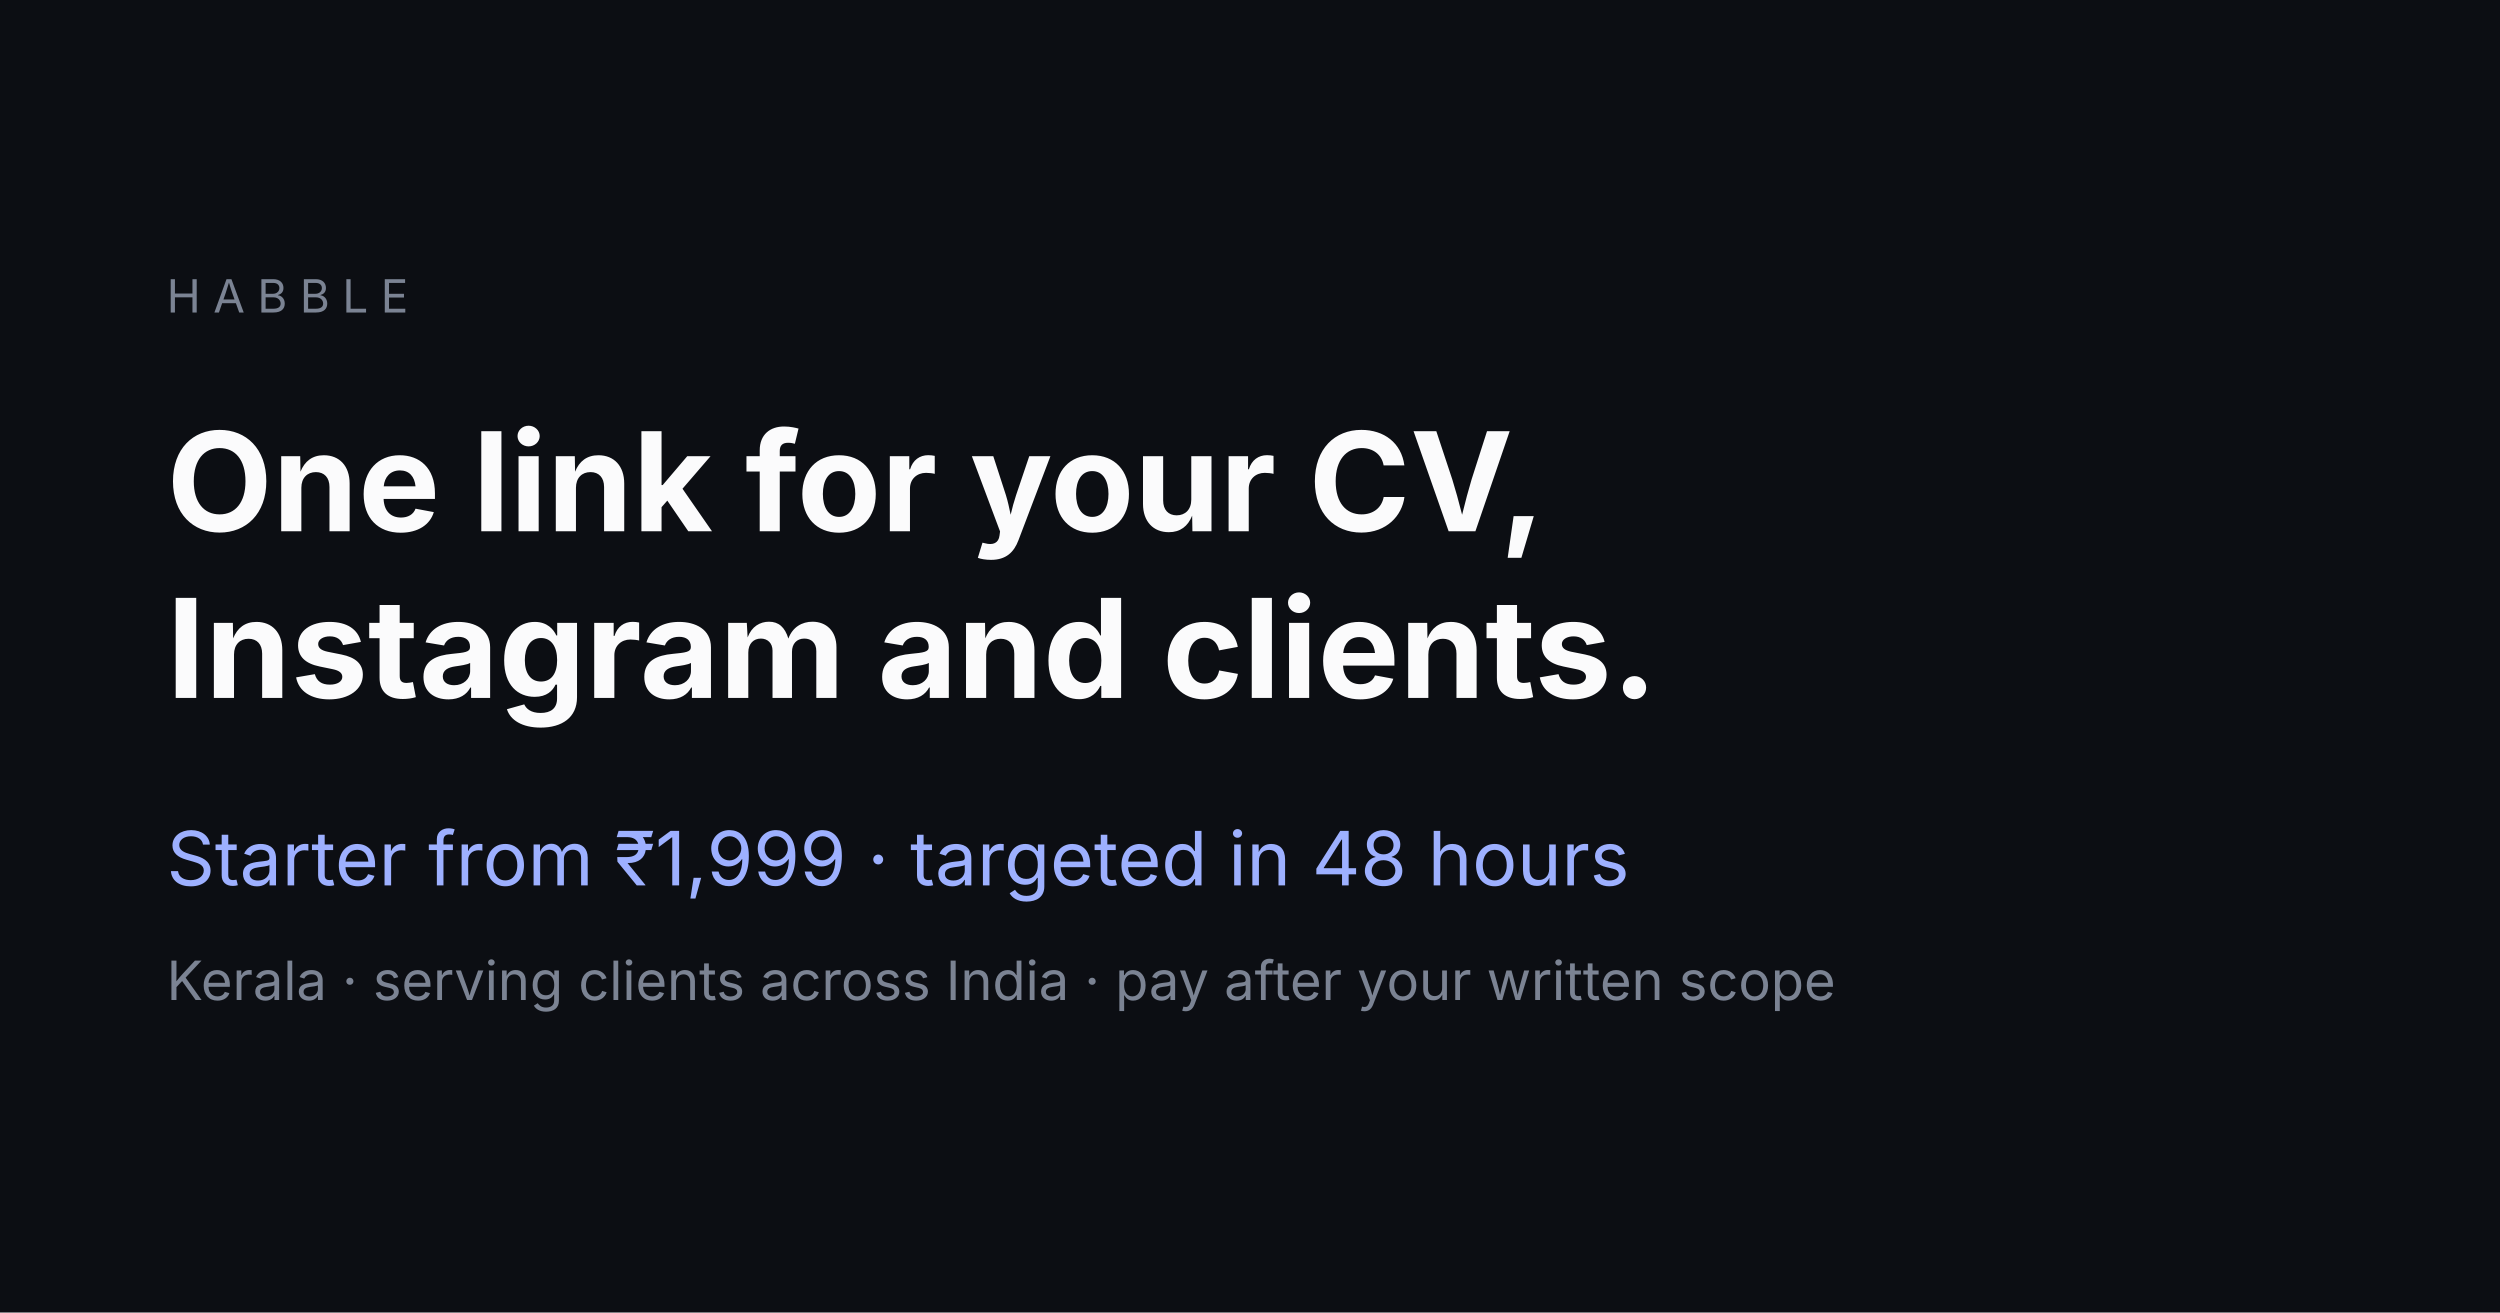
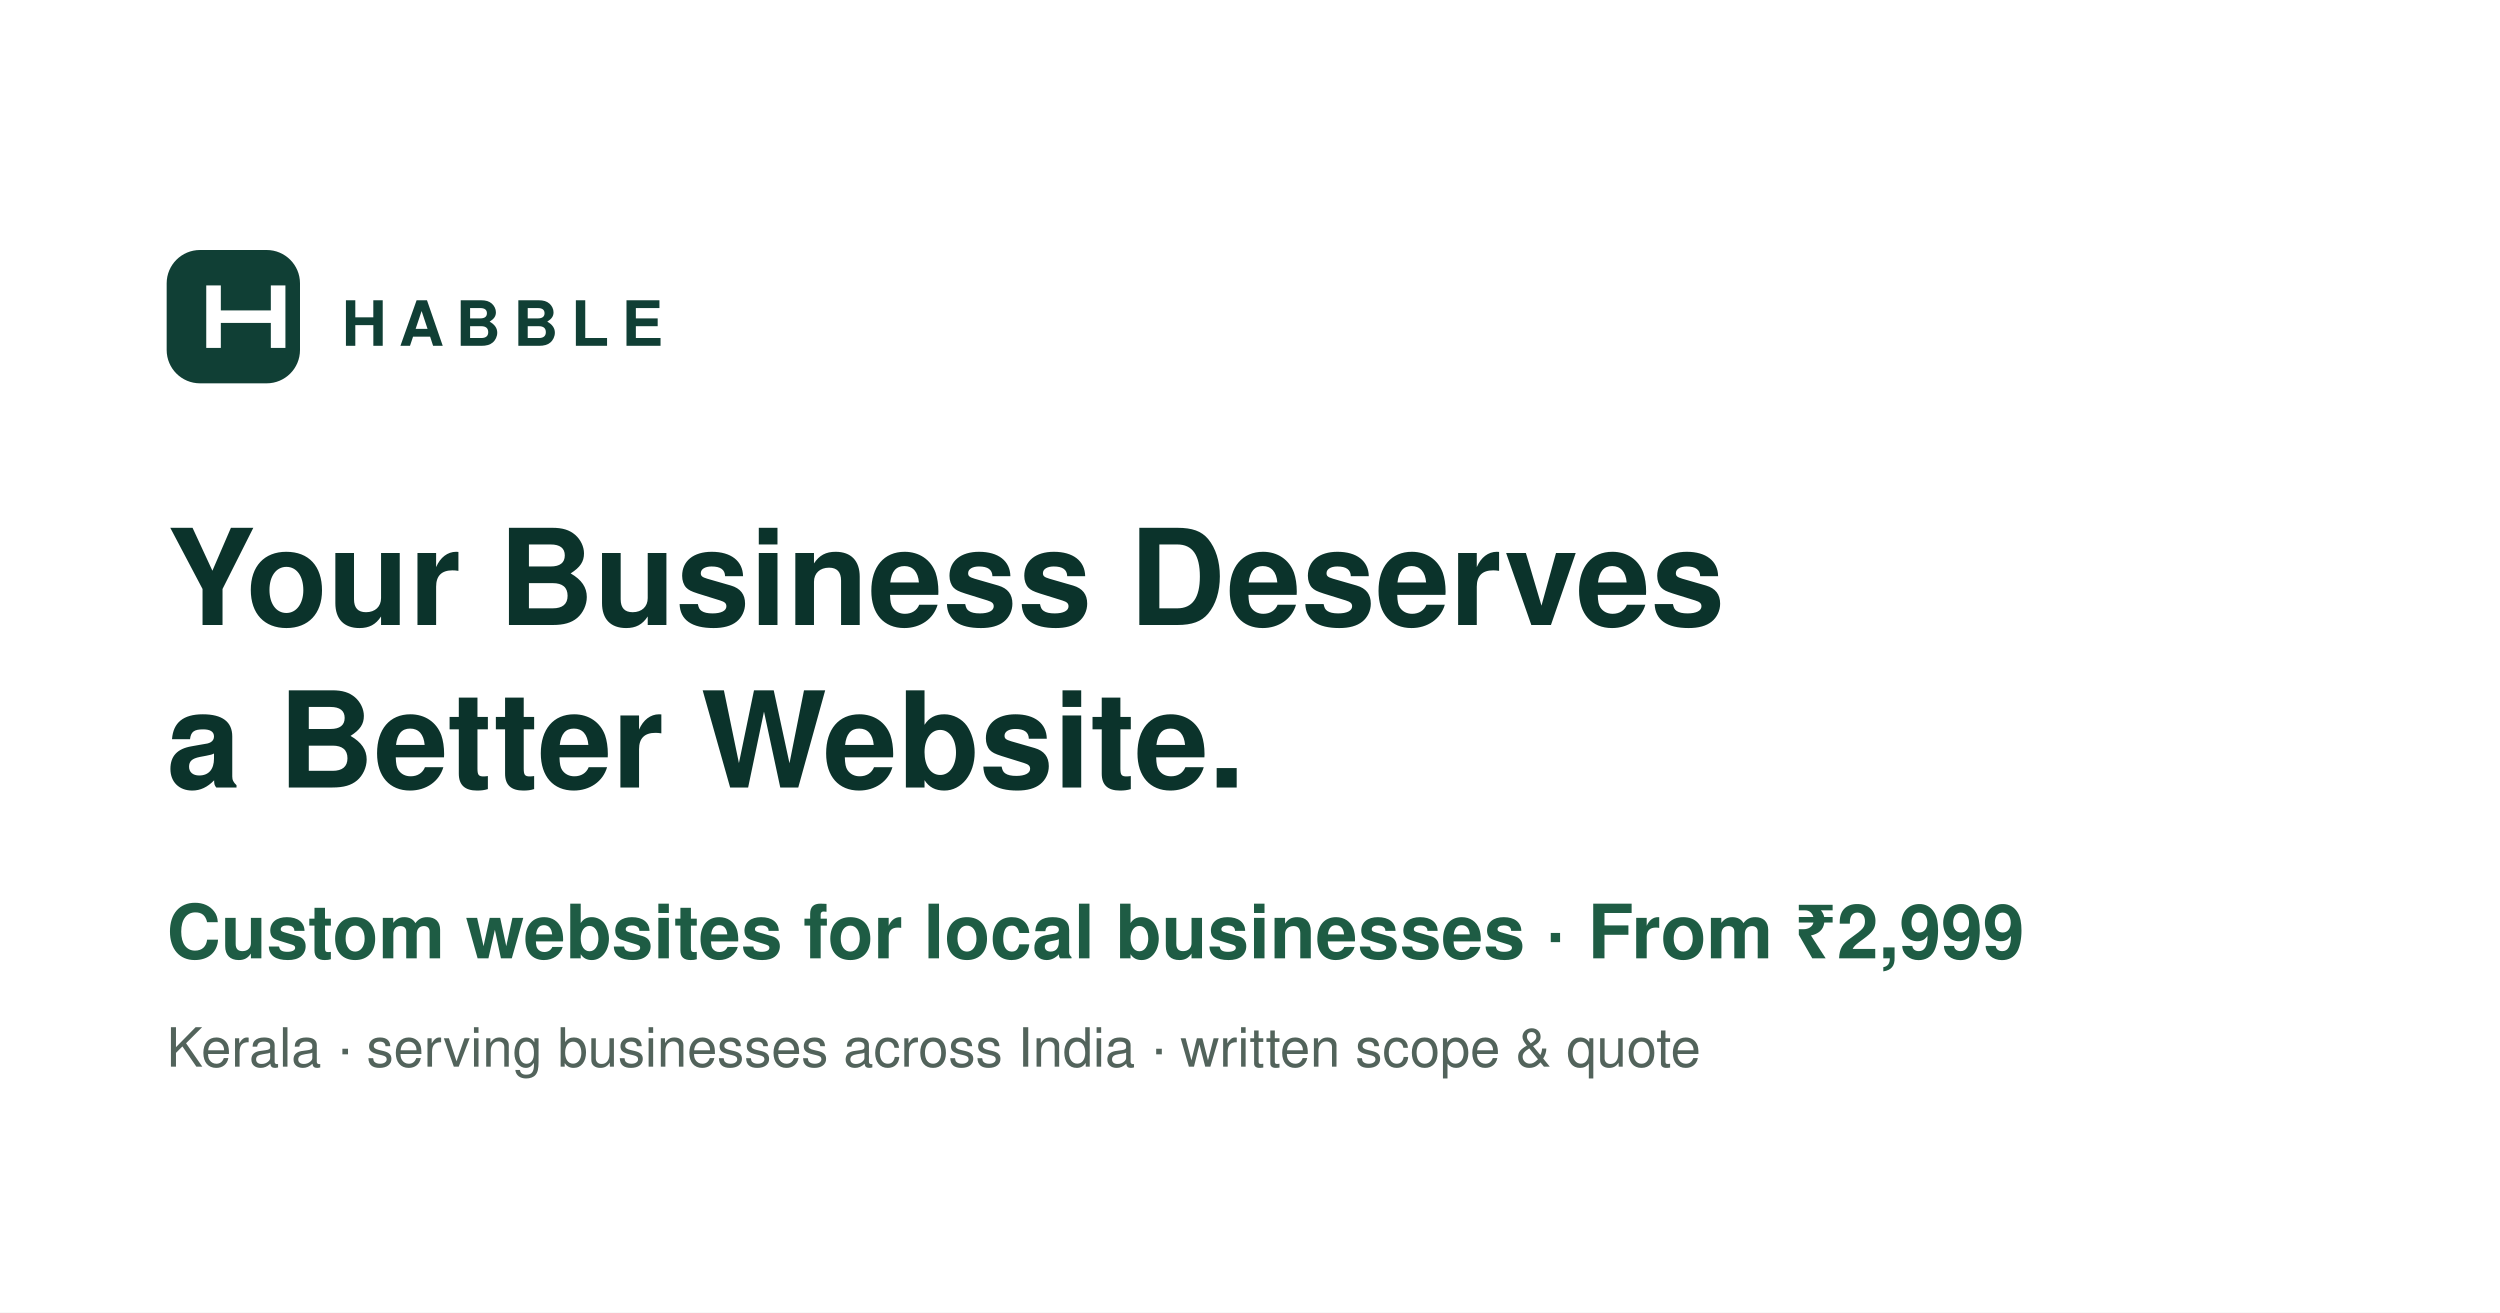
- <svg xmlns="http://www.w3.org/2000/svg" viewBox="0 0 1200 630" width="1200" height="630" role="img" aria-label="HABBLE — one link for your CV, Instagram and clients">
-   <rect width="1200" height="630" fill="#0c0e13" />
-   <g font-family="Inter, Segoe UI, Helvetica, Arial, sans-serif">
-     <text x="80" y="150" fill="#7b8393" font-size="22" letter-spacing="6">HABBLE</text>
-     <text x="80" y="255" fill="#fbfbfc" font-size="66" font-weight="700">One link for your CV,</text>
-     <text x="80" y="335" fill="#fbfbfc" font-size="66" font-weight="700">Instagram and clients.</text>
-     <text x="80" y="425" fill="#9db0ff" font-size="36">Starter from ₹1,999 · targeted in 48 hours</text>
-     <text x="80" y="480" fill="#7b8393" font-size="26">Kerala · serving clients across India · pay after your written scope</text>
+ <svg xmlns="http://www.w3.org/2000/svg" viewBox="0 0 1200 630" width="1200" height="630" role="img" aria-label="HABBLE — Your Business Deserves a Better Website">
+   <rect width="1200" height="630" fill="#FFFFFF" />
+   <g font-family="Manrope, Segoe UI, Helvetica, Arial, sans-serif">
+     <rect x="80" y="120" width="64" height="64" rx="16" fill="#103F35" />
+     <path d="M99 137h7v12h24v-12h7v30h-7v-12h-24v12h-7z" fill="#FFFFFF" />
+     <text x="164" y="166" fill="#103F35" font-size="30" font-weight="700" letter-spacing="6">HABBLE</text>
+     <text x="80" y="300" fill="#0B332B" font-size="64" font-weight="800">Your Business Deserves</text>
+     <text x="80" y="378" fill="#0B332B" font-size="64" font-weight="800">a Better Website.</text>
+     <text x="80" y="460" fill="#1E5C44" font-size="36" font-weight="600">Custom websites for local businesses · From ₹2,999</text>
+     <text x="80" y="512" fill="#52635B" font-size="26">Kerala · serving businesses across India · written scope &amp; quote</text>
  </g>
</svg>
